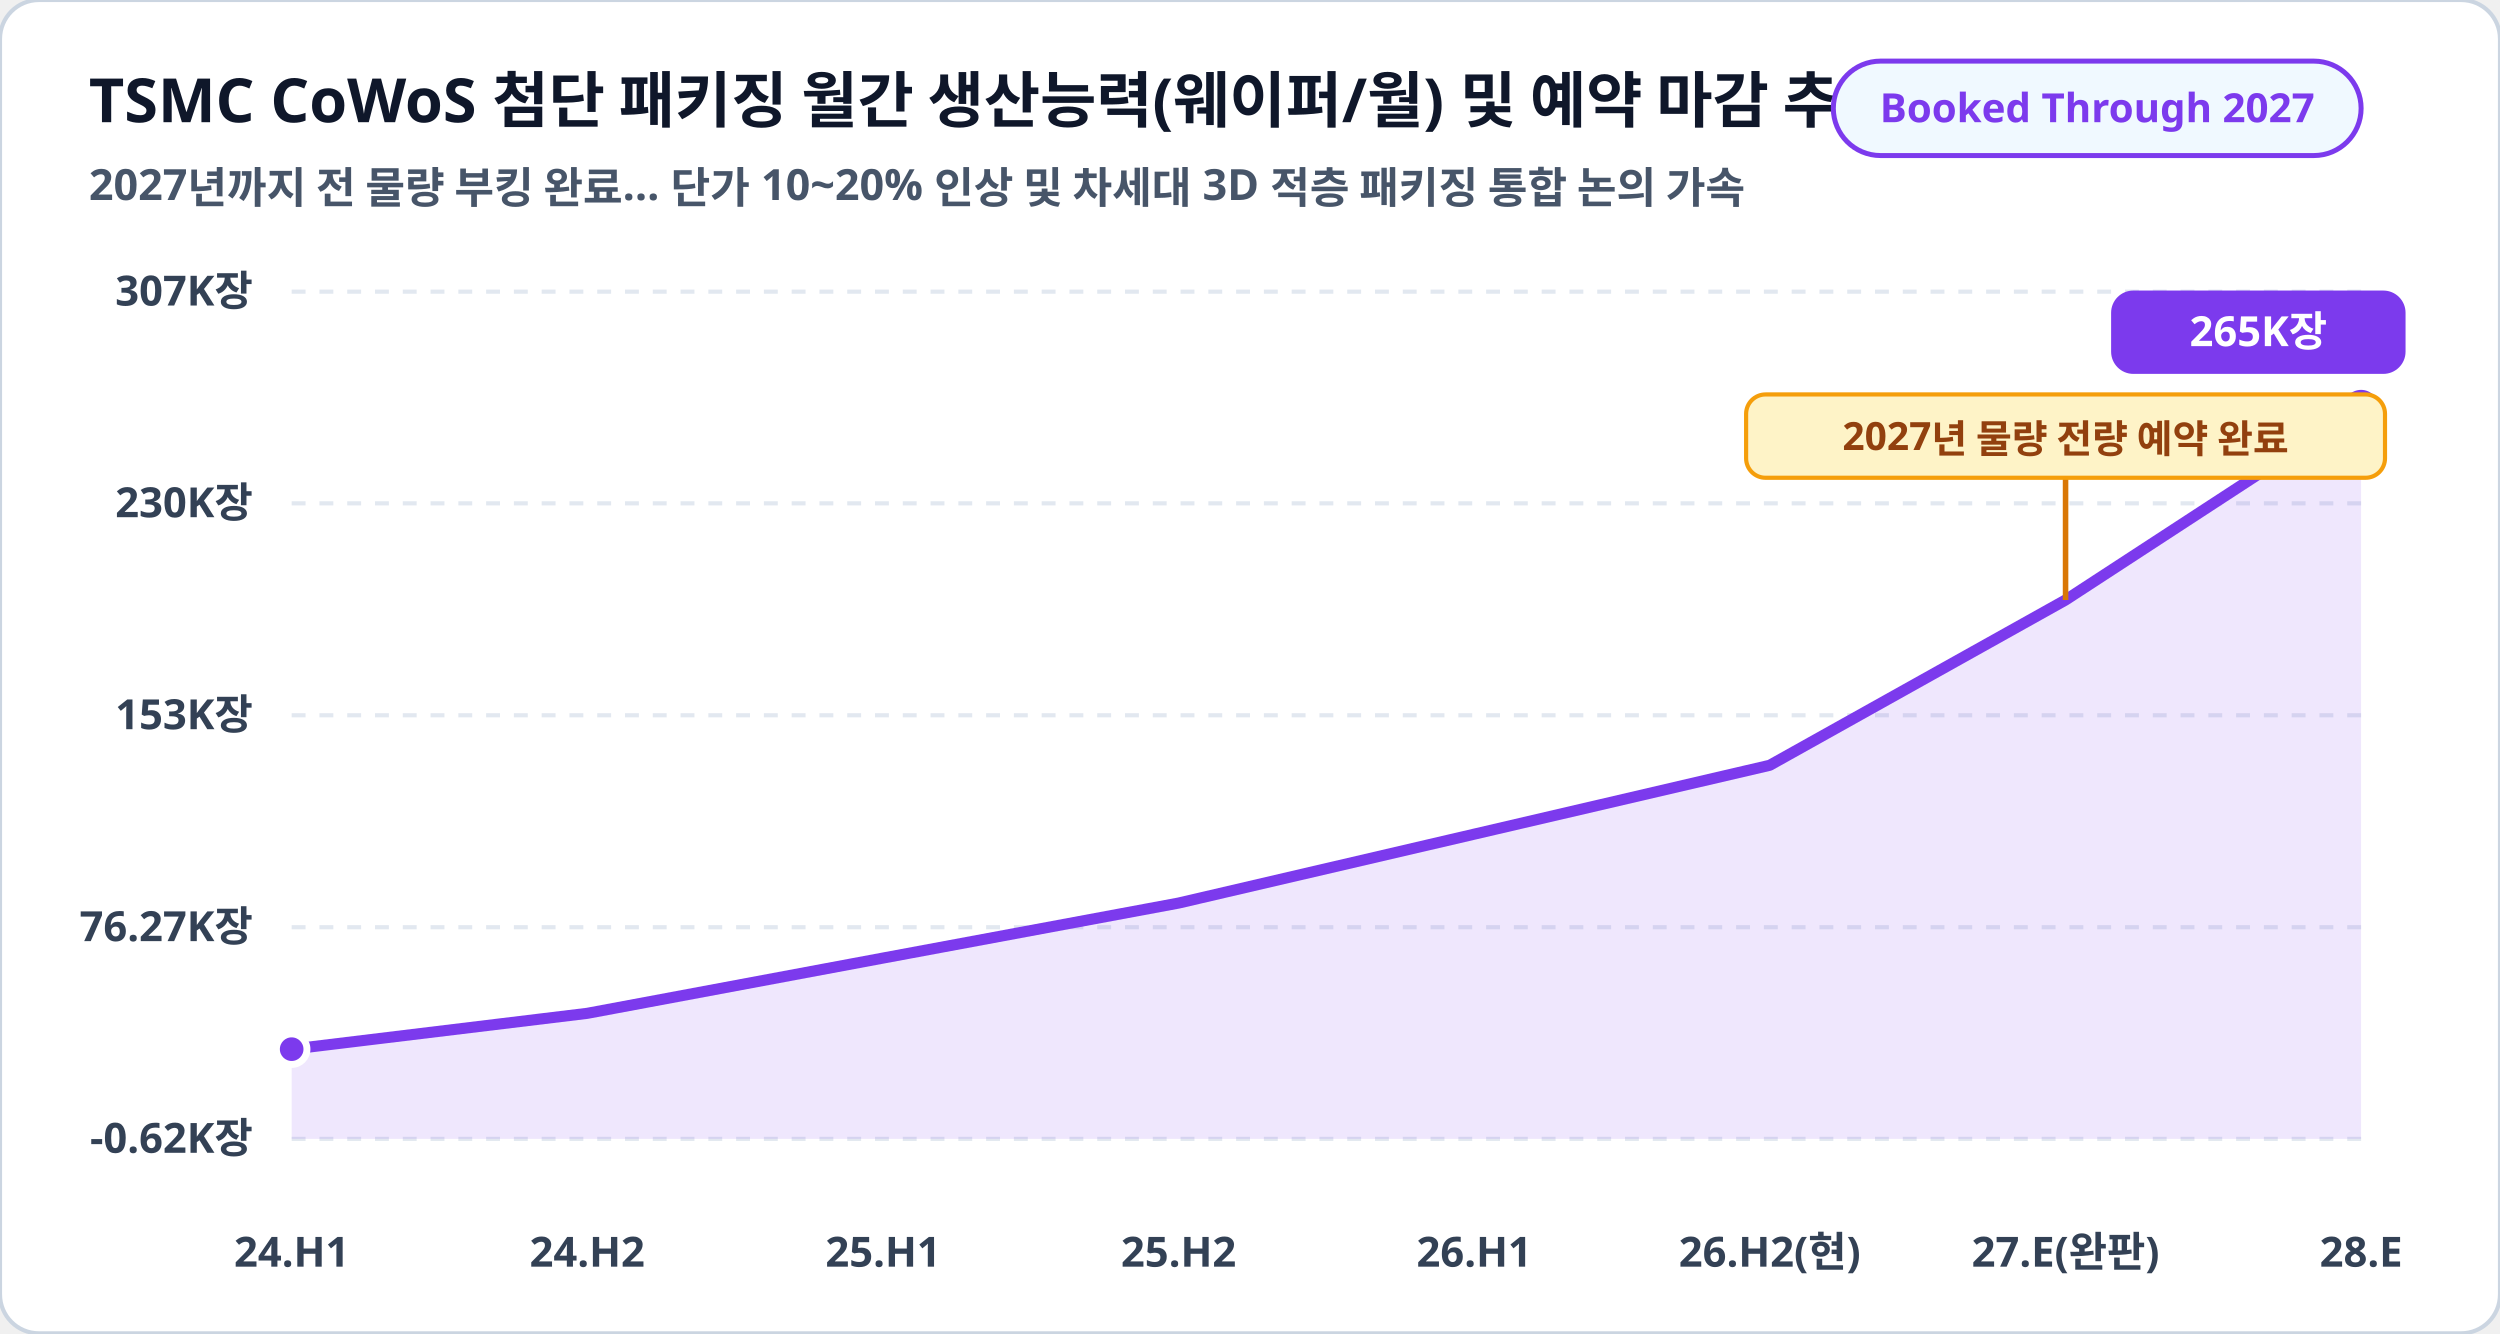
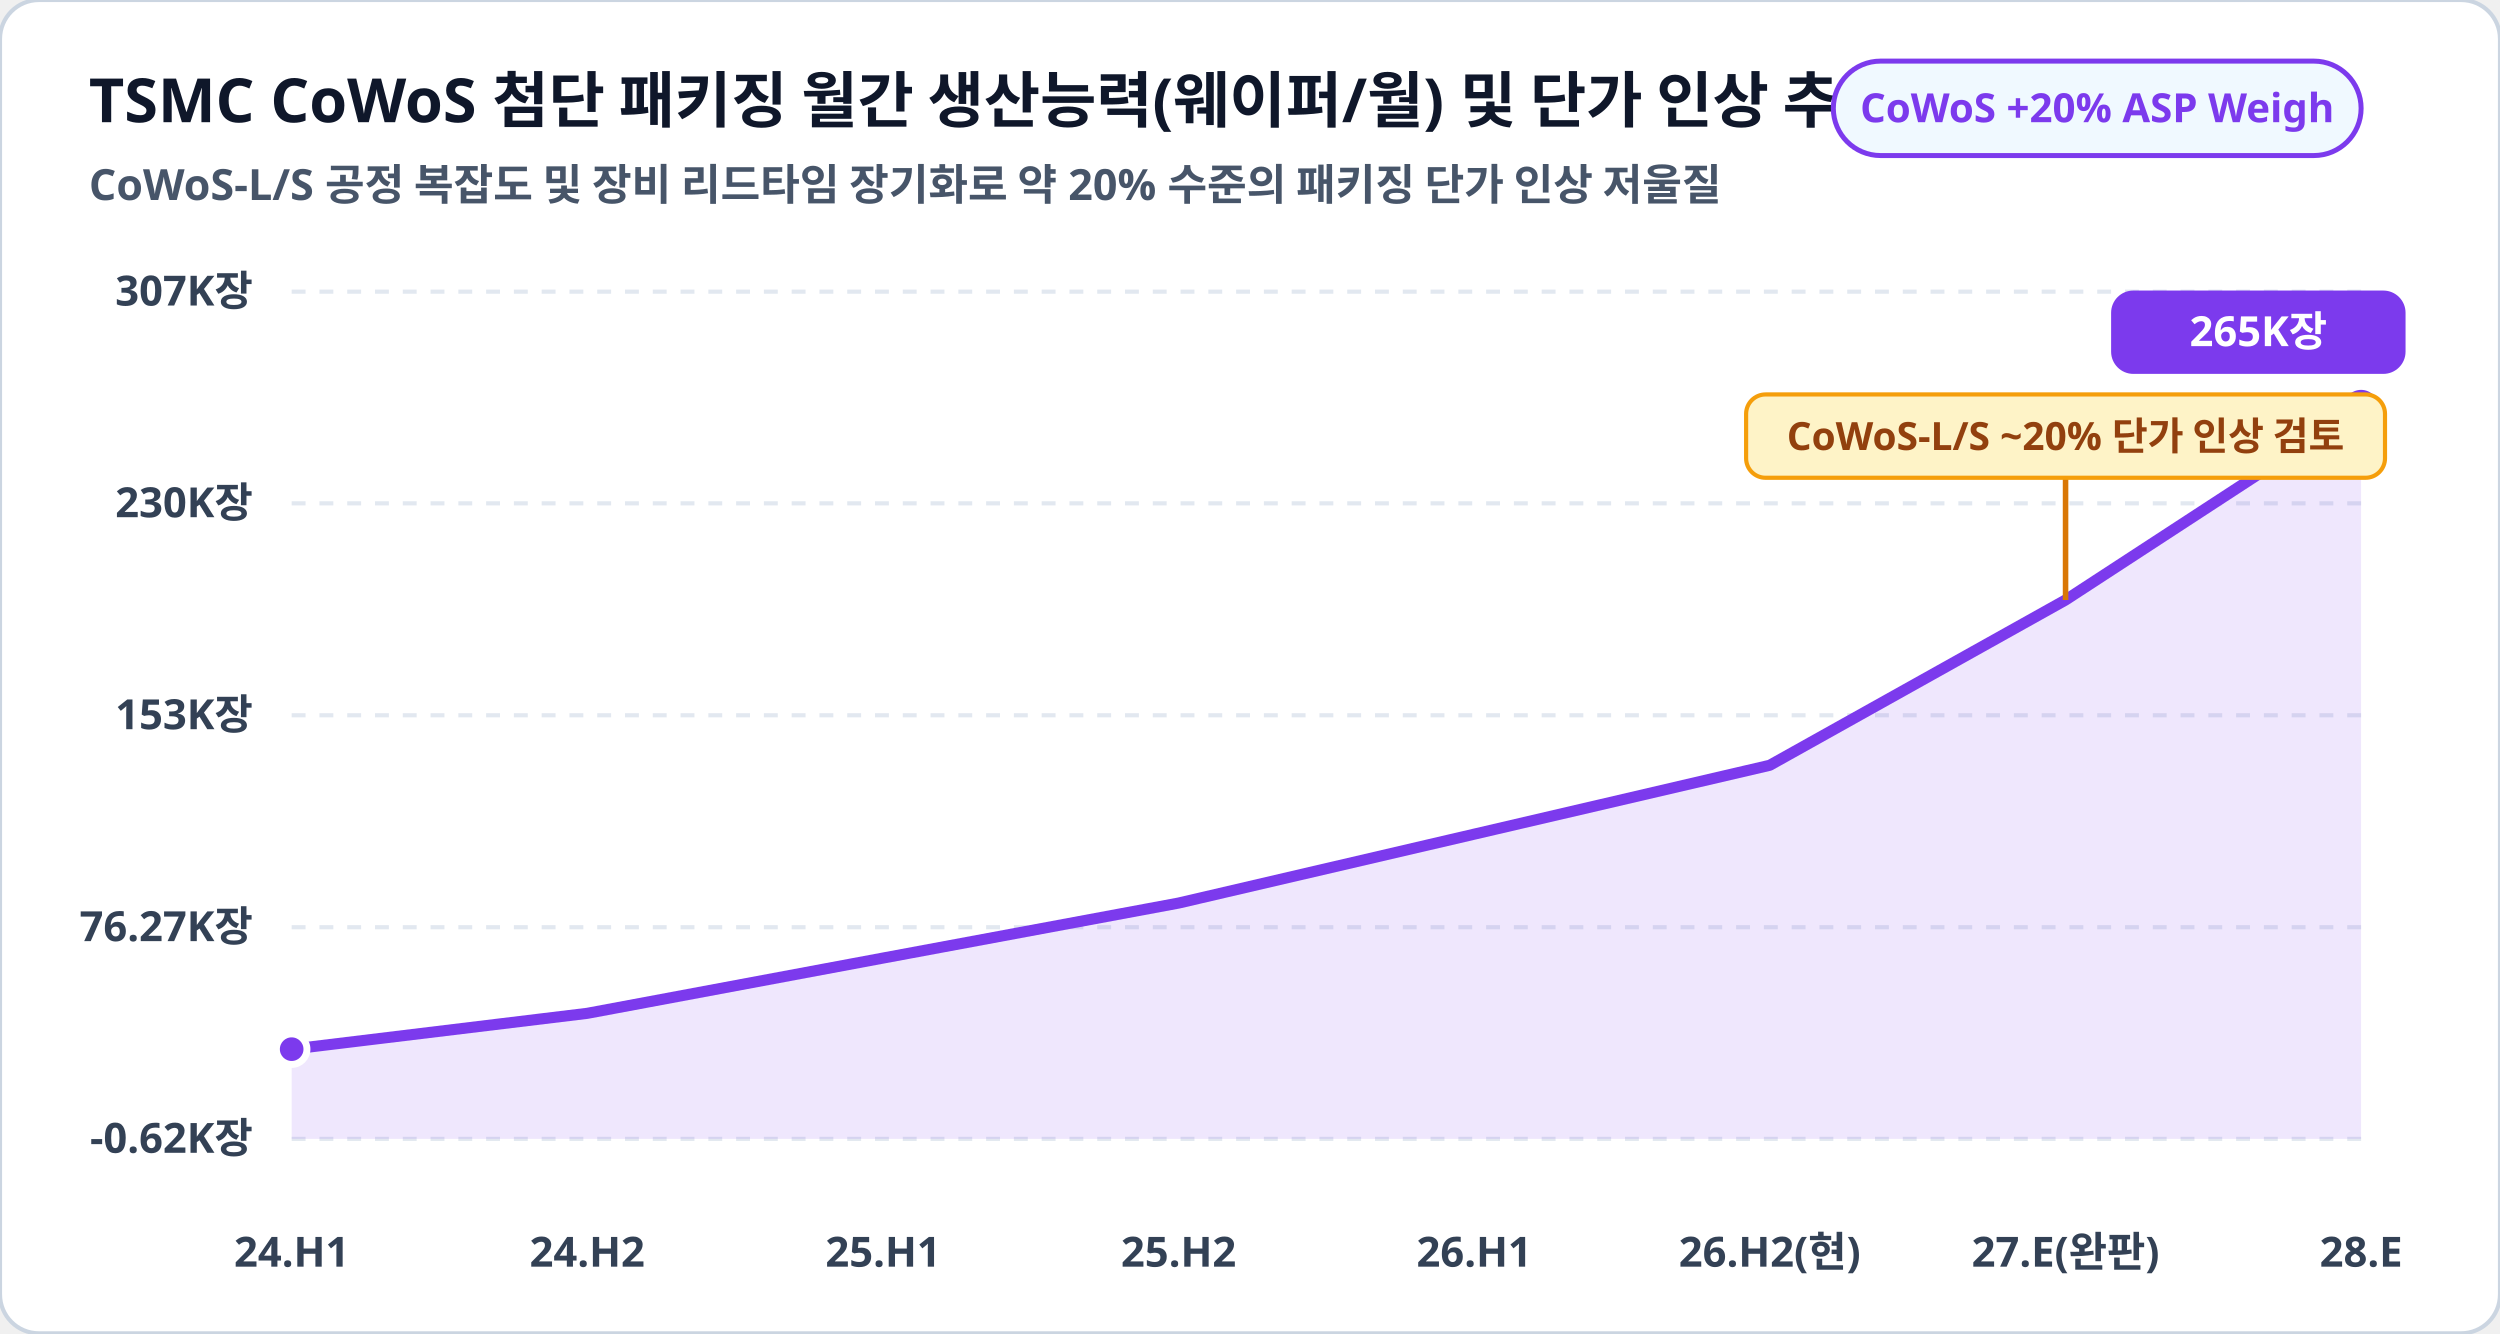
<svg xmlns="http://www.w3.org/2000/svg" viewBox="0 0 900 480" width="100%" height="100%">
  <rect width="900" height="480" rx="14" fill="#ffffff" stroke="#cbd5e1" stroke-width="1.5" />
-   <text x="32" y="44" fill="#0f172a" font-family="Pretendard, sans-serif" font-size="22" font-weight="900">TSMC CoWoS 첨단 패키징 월간 생산능력(웨이퍼/월) 및 예약 마감 추이</text>
-   <text x="32" y="72" fill="#475569" font-family="Pretendard, sans-serif" font-size="15.5" font-weight="600">2027년까지 전 물량 부킹 완료… 단가 10~20% 인상 및 차세대 3D 적층 패키징 통합 논의 가속</text>
+   <text x="32" y="44" fill="#0f172a" font-family="Pretendard, sans-serif" font-size="22" font-weight="900">TSMC CoWoS 첨단 패키징 월간 생산능력(웨이퍼/월) 및 단가 인상 추이</text>
+   <text x="32" y="72" fill="#475569" font-family="Pretendard, sans-serif" font-size="15.5" font-weight="600">CoWoS-L/S 공정 복잡도 및 장비 리드타임 장기화로 약 20% 수준의 패키징 단가 인상 저울질</text>
  <rect x="660" y="22" width="190" height="34" rx="17" fill="#f0f9ff" stroke="#7c3aed" stroke-width="1.8" />
-   <text x="755" y="44" fill="#7c3aed" font-family="Pretendard, sans-serif" font-size="14.5" font-weight="800" text-anchor="middle">Booked Through 2027</text>
+   <text x="755" y="44" fill="#7c3aed" font-family="Pretendard, sans-serif" font-size="14.5" font-weight="800" text-anchor="middle">CoWoS +20% ASP Weigh</text>
  <line x1="105" y1="105.0" x2="850" y2="105.0" stroke="#e2e8f0" stroke-width="1.5" stroke-dasharray="5,5" />
  <text x="91" y="110.0" fill="#334155" font-family="Pretendard, sans-serif" font-size="15" font-weight="700" text-anchor="end">307K장</text>
  <line x1="105" y1="181.2" x2="850" y2="181.2" stroke="#e2e8f0" stroke-width="1.5" stroke-dasharray="5,5" />
  <text x="91" y="186.2" fill="#334155" font-family="Pretendard, sans-serif" font-size="15" font-weight="700" text-anchor="end">230K장</text>
  <line x1="105" y1="257.5" x2="850" y2="257.5" stroke="#e2e8f0" stroke-width="1.5" stroke-dasharray="5,5" />
  <text x="91" y="262.5" fill="#334155" font-family="Pretendard, sans-serif" font-size="15" font-weight="700" text-anchor="end">153K장</text>
  <line x1="105" y1="333.8" x2="850" y2="333.8" stroke="#e2e8f0" stroke-width="1.5" stroke-dasharray="5,5" />
  <text x="91" y="338.8" fill="#334155" font-family="Pretendard, sans-serif" font-size="15" font-weight="700" text-anchor="end">76.27K장</text>
  <line x1="105" y1="410.0" x2="850" y2="410.0" stroke="#e2e8f0" stroke-width="1.5" stroke-dasharray="5,5" />
  <text x="91" y="415.0" fill="#334155" font-family="Pretendard, sans-serif" font-size="15" font-weight="700" text-anchor="end">-0.62K장</text>
  <polygon points="105.0,410.0 105.0,377.7 211.4,364.8 317.9,344.9 424.3,325.1 530.7,300.3 637.1,275.5 743.6,216.0 850.0,146.6 850.0,410.0" fill="#7c3aed" fill-opacity="0.12" />
  <polyline fill="none" stroke="#7c3aed" stroke-width="4" stroke-linecap="round" stroke-linejoin="round" points="105.0,377.7 211.4,364.8 317.9,344.9 424.3,325.1 530.7,300.3 637.1,275.5 743.6,216.0 850.0,146.6" />
  <circle cx="105.0" cy="377.7" r="5.5" fill="#7c3aed" stroke="#ffffff" stroke-width="2.5" />
  <circle cx="850.0" cy="146.6" r="7.5" fill="#7c3aed" stroke="#ffffff" stroke-width="2.5" />
  <rect x="760.0" y="104.6" width="106" height="30" rx="8" fill="#7c3aed" />
  <text x="813.0" y="124.6" fill="#ffffff" font-family="Pretendard, sans-serif" font-size="15" font-weight="800" text-anchor="middle">265K장</text>
  <line x1="743.6" y1="216.0" x2="743.6" y2="172.0" stroke="#d97706" stroke-width="2" />
  <rect x="628.6" y="142.0" width="230" height="30" rx="7" fill="#fef3c7" stroke="#f59e0b" stroke-width="1.5" />
-   <text x="743.6" y="162.0" fill="#92400e" font-family="Pretendard, sans-serif" font-size="14" font-weight="800" text-anchor="middle">2027년 물량 전량 예약 완료</text>
+   <text x="743.6" y="162.0" fill="#92400e" font-family="Pretendard, sans-serif" font-size="14" font-weight="800" text-anchor="middle">CoWoS-L/S ~20% 단가 인상 검토</text>
  <text x="105.0" y="456" fill="#334155" font-family="Pretendard, sans-serif" font-size="15" font-weight="700" text-anchor="middle">24.H1</text>
  <text x="211.4" y="456" fill="#334155" font-family="Pretendard, sans-serif" font-size="15" font-weight="700" text-anchor="middle">24.H2</text>
  <text x="317.9" y="456" fill="#334155" font-family="Pretendard, sans-serif" font-size="15" font-weight="700" text-anchor="middle">25.H1</text>
  <text x="424.3" y="456" fill="#334155" font-family="Pretendard, sans-serif" font-size="15" font-weight="700" text-anchor="middle">25.H2</text>
  <text x="530.7" y="456" fill="#334155" font-family="Pretendard, sans-serif" font-size="15" font-weight="700" text-anchor="middle">26.H1</text>
  <text x="637.1" y="456" fill="#334155" font-family="Pretendard, sans-serif" font-size="15" font-weight="700" text-anchor="middle">26.H2(현)</text>
  <text x="743.6" y="456" fill="#334155" font-family="Pretendard, sans-serif" font-size="15" font-weight="700" text-anchor="middle">27.E(완판)</text>
  <text x="850.0" y="456" fill="#334155" font-family="Pretendard, sans-serif" font-size="15" font-weight="700" text-anchor="middle">28.E</text>
</svg>
